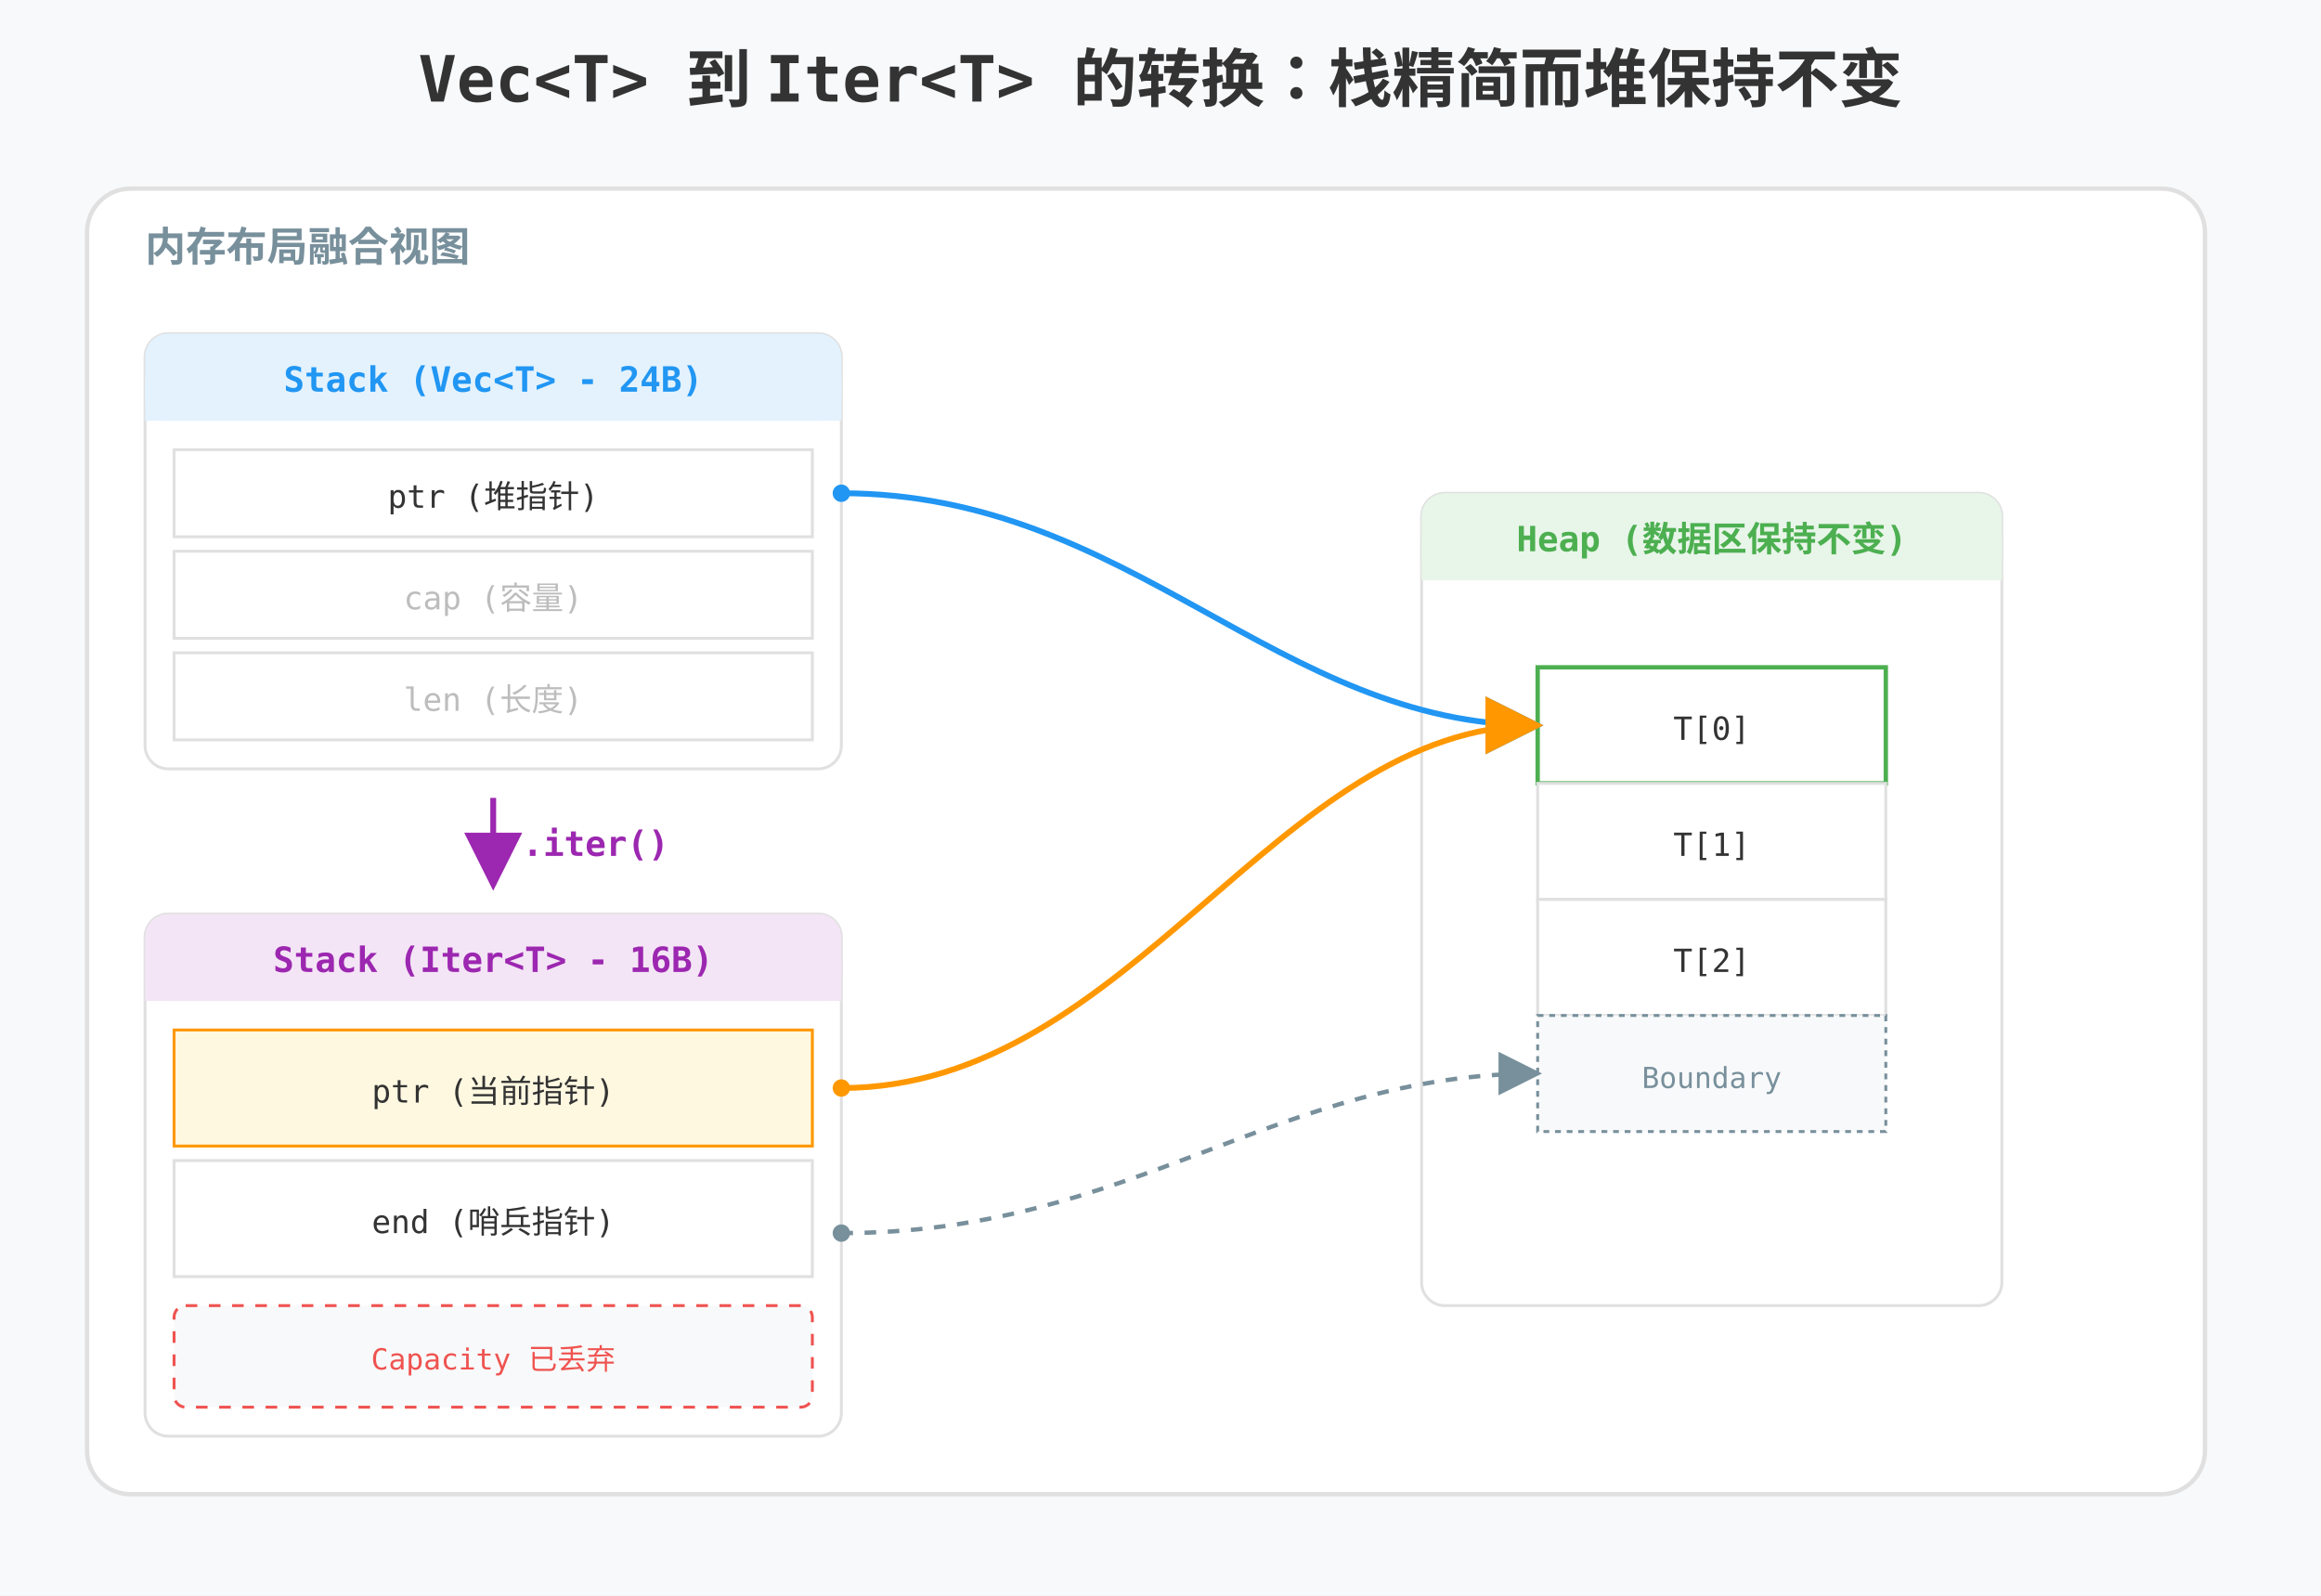
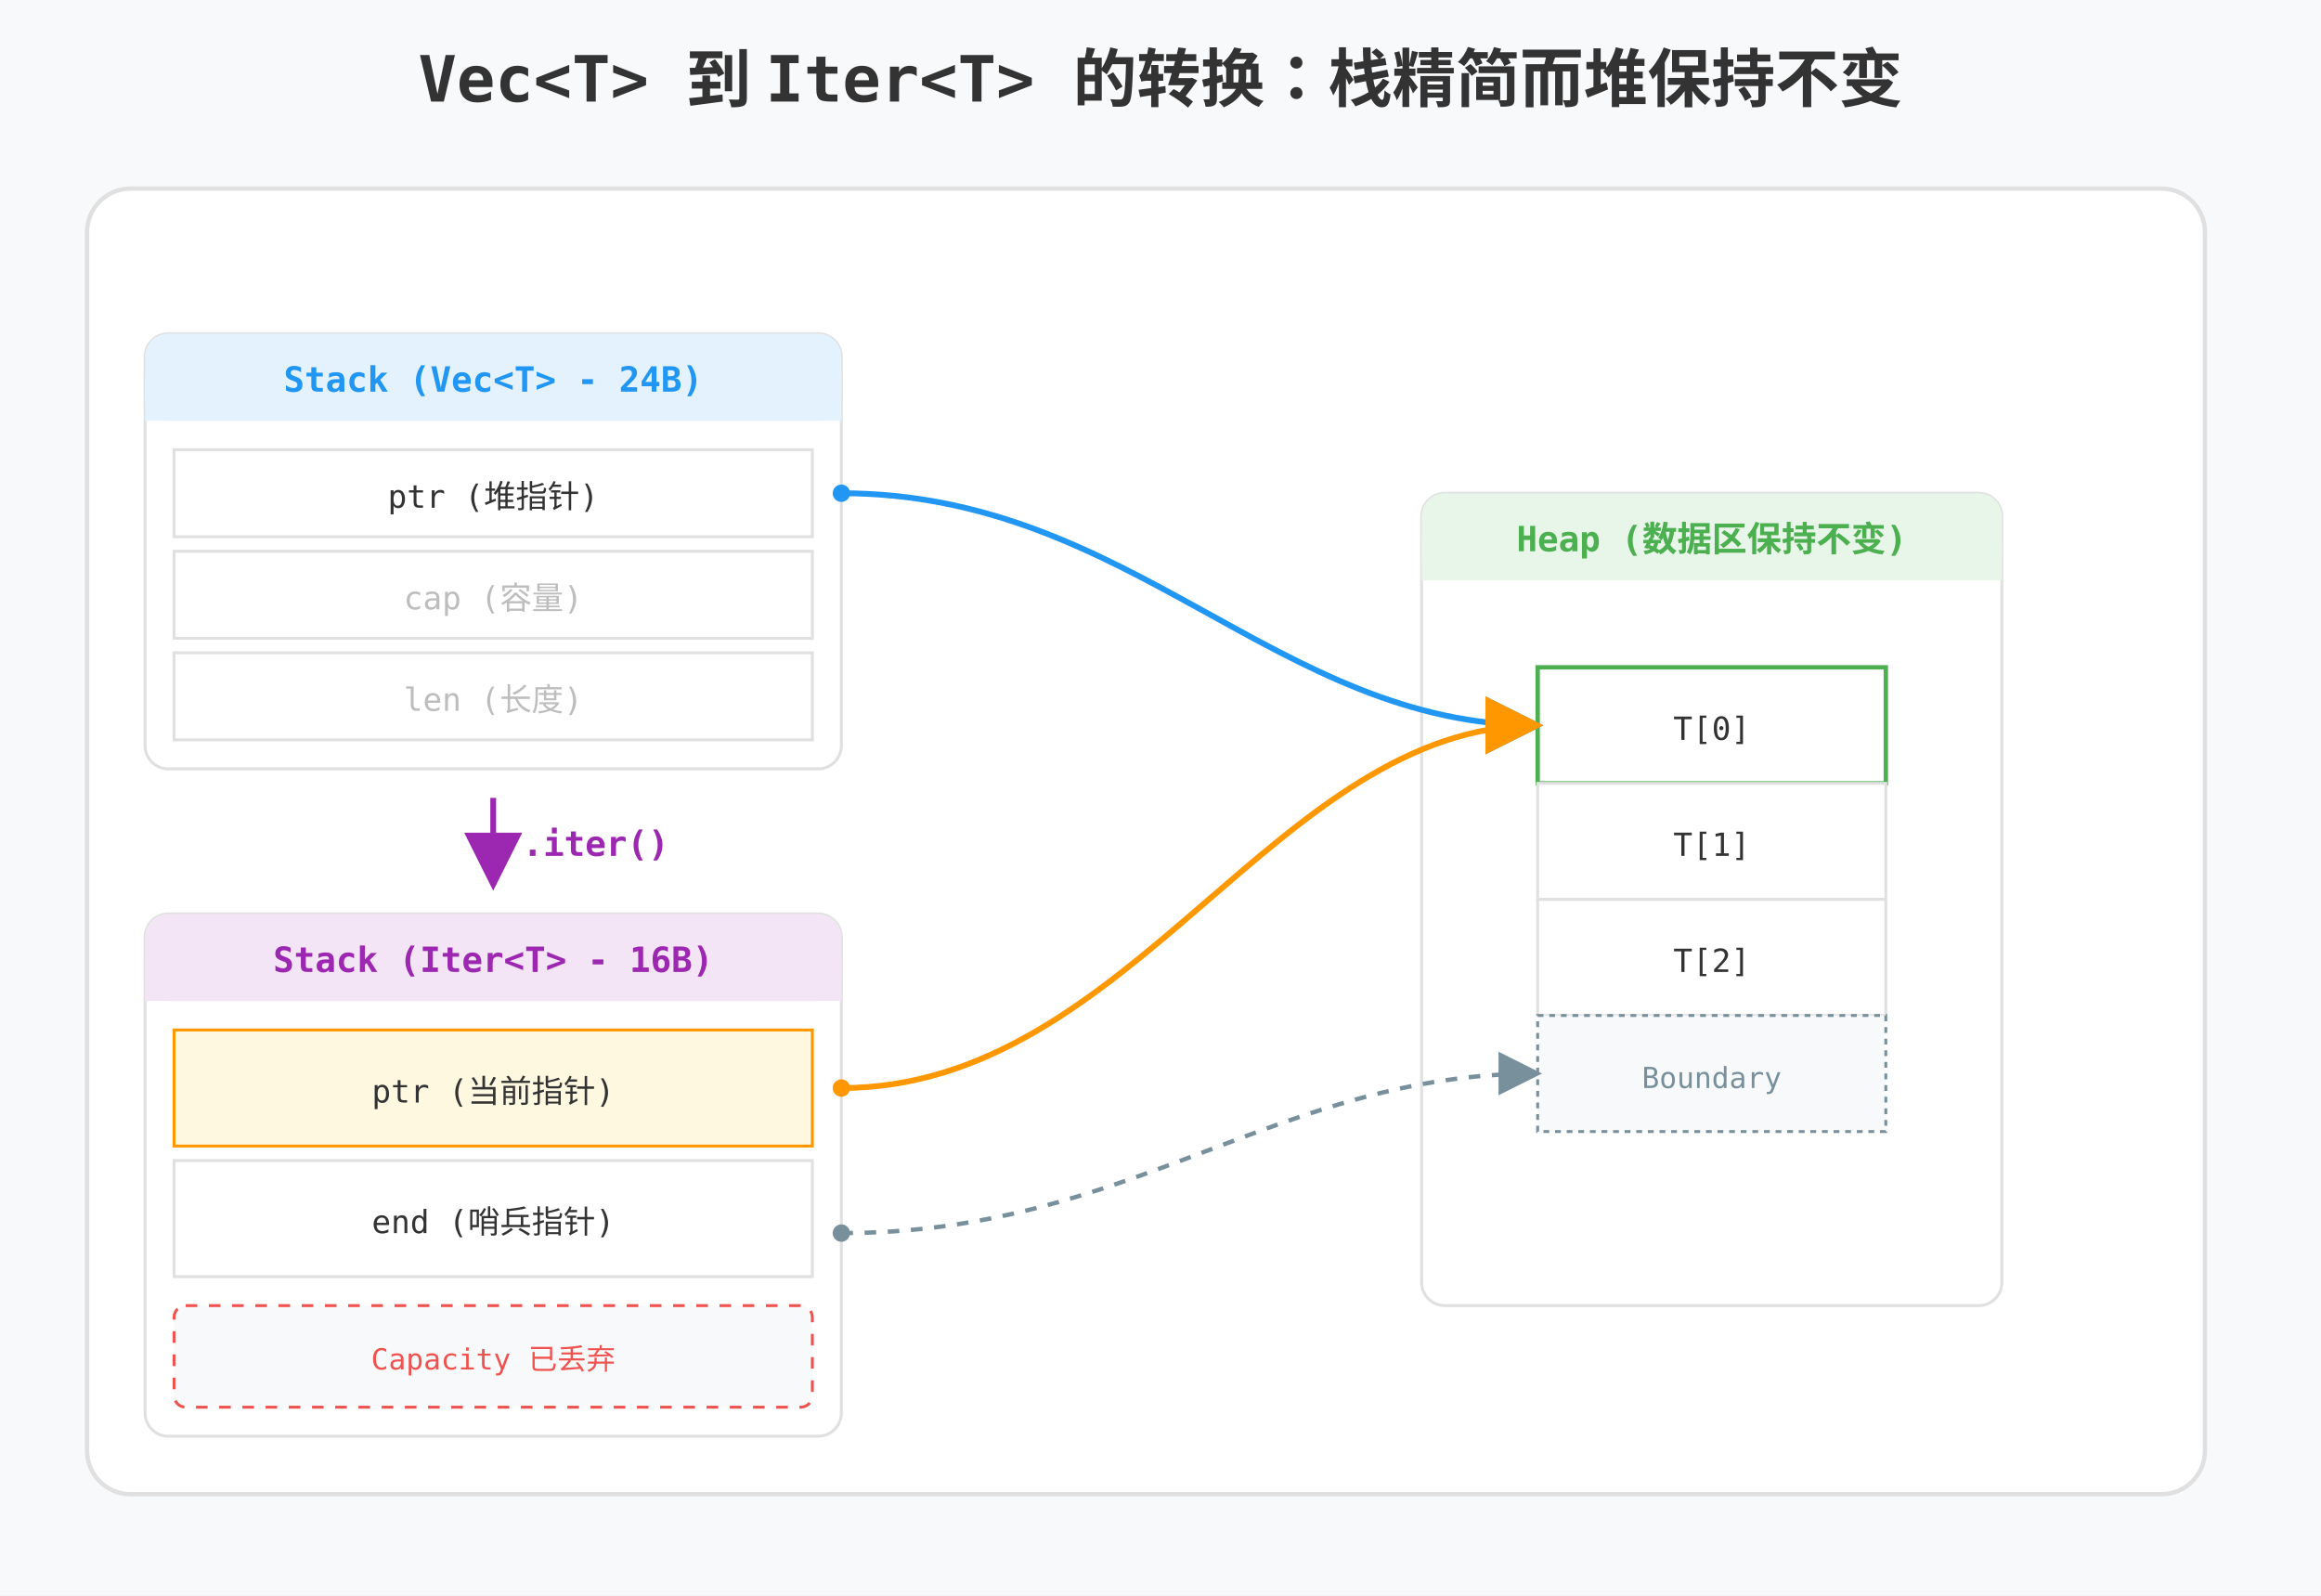
<svg xmlns="http://www.w3.org/2000/svg" viewBox="0 0 800 550" shape-rendering="geometricPrecision" text-rendering="geometricPrecision">
  <rect width="800" height="550" fill="#f8f9fa" />
  <text x="400" y="35" font-family="JetBrains Mono, monospace" font-size="22" font-weight="bold" text-anchor="middle" fill="#333333">Vec&lt;T&gt; 到 Iter&lt;T&gt; 的转换：栈精简而堆保持不变</text>
  <g transform="translate(40, 70)">
    <rect x="-10" y="-5" width="730" height="450" rx="15" fill="#fff" stroke="#e0e0e0" stroke-width="1.5" />
-     <text x="10" y="20" font-family="JetBrains Mono, monospace" font-size="14" font-weight="bold" fill="#78909c">内存布局融合视图</text>
    <g transform="translate(10, 45)">
      <g>
        <rect width="240" height="150" rx="8" fill="#fff" stroke="#e0e0e0" stroke-width="1" />
        <rect width="240" height="30" rx="8" fill="#e3f2fd" />
        <rect y="15" width="240" height="15" fill="#e3f2fd" />
        <text x="120" y="20" font-family="JetBrains Mono, monospace" font-size="12" font-weight="bold" fill="#2196f3" text-anchor="middle">Stack (Vec&lt;T&gt; - 24B)</text>
        <g transform="translate(10, 40)">
          <rect width="220" height="30" fill="#fff" stroke="#e0e0e0" stroke-width="1" />
          <text x="110" y="20" font-family="JetBrains Mono, monospace" font-size="11" fill="#333" text-anchor="middle">ptr (堆指针)</text>
          <rect y="35" width="220" height="30" fill="#fff" stroke="#e0e0e0" stroke-width="1" />
          <text x="110" y="55" font-family="JetBrains Mono, monospace" font-size="11" fill="#bdbdbd" text-anchor="middle">cap (容量)</text>
          <rect y="70" width="220" height="30" fill="#fff" stroke="#e0e0e0" stroke-width="1" />
          <text x="110" y="90" font-family="JetBrains Mono, monospace" font-size="11" fill="#bdbdbd" text-anchor="middle">len (长度)</text>
        </g>
      </g>
      <g transform="translate(120, 160)">
        <path d="M 0,0 L 0,30" fill="none" stroke="#9c27b0" stroke-width="2" marker-end="url(#arrow-purple)" />
        <text x="10" y="20" font-family="JetBrains Mono, monospace" font-size="12" font-weight="bold" fill="#9c27b0">.iter()</text>
      </g>
      <g transform="translate(0, 200)">
        <rect width="240" height="180" rx="8" fill="#fff" stroke="#e0e0e0" stroke-width="1" />
        <rect width="240" height="30" rx="8" fill="#f3e5f5" />
        <rect y="15" width="240" height="15" fill="#f3e5f5" />
        <text x="120" y="20" font-family="JetBrains Mono, monospace" font-size="12" font-weight="bold" fill="#9c27b0" text-anchor="middle">Stack (Iter&lt;T&gt; - 16B)</text>
        <g transform="translate(10, 40)">
          <rect width="220" height="40" fill="#fff8e1" stroke="#ff9800" stroke-width="1" />
          <text x="110" y="25" font-family="JetBrains Mono, monospace" font-size="11" fill="#333" text-anchor="middle">ptr (当前指针)</text>
          <rect y="45" width="220" height="40" fill="#fff" stroke="#e0e0e0" stroke-width="1" />
          <text x="110" y="70" font-family="JetBrains Mono, monospace" font-size="11" fill="#333" text-anchor="middle">end (哨兵指针)</text>
          <rect y="95" width="220" height="35" rx="4" fill="#f8f9fa" stroke="#ef5350" stroke-dasharray="4" />
          <text x="110" y="117" font-family="JetBrains Mono, monospace" font-size="10" fill="#ef5350" text-anchor="middle">Capacity 已丢弃</text>
        </g>
      </g>
    </g>
    <g transform="translate(450, 100)">
      <rect width="200" height="280" rx="8" fill="#fff" stroke="#e0e0e0" stroke-width="1" />
      <rect width="200" height="30" rx="8" fill="#e8f5e9" />
      <rect y="15" width="200" height="15" fill="#e8f5e9" />
      <text x="100" y="20" font-family="JetBrains Mono, monospace" font-size="12" font-weight="bold" fill="#4caf50" text-anchor="middle">Heap (数据区保持不变)</text>
      <g transform="translate(40, 60)">
        <rect width="120" height="40" fill="#fff" stroke="#4caf50" stroke-width="1.5" />
        <text x="60" y="25" font-family="JetBrains Mono, monospace" font-size="11" fill="#333" text-anchor="middle">T[0]</text>
        <rect y="40" width="120" height="40" fill="#fff" stroke="#e0e0e0" stroke-width="1" />
        <text x="60" y="65" font-family="JetBrains Mono, monospace" font-size="11" fill="#333" text-anchor="middle">T[1]</text>
        <rect y="80" width="120" height="40" fill="#fff" stroke="#e0e0e0" stroke-width="1" />
        <text x="60" y="105" font-family="JetBrains Mono, monospace" font-size="11" fill="#333" text-anchor="middle">T[2]</text>
        <rect y="120" width="120" height="40" fill="#f8f9fa" stroke="#78909c" stroke-dasharray="2" />
        <text x="60" y="145" font-family="JetBrains Mono, monospace" font-size="10" fill="#78909c" text-anchor="middle">Boundary</text>
      </g>
    </g>
    <circle cx="250" cy="100" r="3" fill="#2196f3" />
    <path d="M 250,100 C 350,100 400,180 490,180" fill="none" stroke="#2196f3" stroke-width="2" marker-end="url(#arrow-blue)" />
    <circle cx="250" cy="305" r="3" fill="#ff9800" />
    <path d="M 250,305 C 350,305 400,180 490,180" fill="none" stroke="#ff9800" stroke-width="2" marker-end="url(#arrow-orange)" />
    <circle cx="250" cy="355" r="3" fill="#78909c" />
    <path d="M 250,355 C 350,355 400,300 490,300" fill="none" stroke="#78909c" stroke-width="1.5" stroke-dasharray="4" marker-end="url(#arrow-gray)" />
  </g>
  <defs>
    <marker id="arrow-blue" markerWidth="10" markerHeight="10" refX="9" refY="5" orient="auto">
      <path d="M0,0 L10,5 L0,10 Z" fill="#2196f3" />
    </marker>
    <marker id="arrow-orange" markerWidth="10" markerHeight="10" refX="9" refY="5" orient="auto">
      <path d="M0,0 L10,5 L0,10 Z" fill="#ff9800" />
    </marker>
    <marker id="arrow-purple" markerWidth="10" markerHeight="10" refX="9" refY="5" orient="auto">
      <path d="M0,0 L10,5 L0,10 Z" fill="#9c27b0" />
    </marker>
    <marker id="arrow-gray" markerWidth="10" markerHeight="10" refX="9" refY="5" orient="auto">
      <path d="M0,0 L10,5 L0,10 Z" fill="#78909c" />
    </marker>
  </defs>
</svg>
